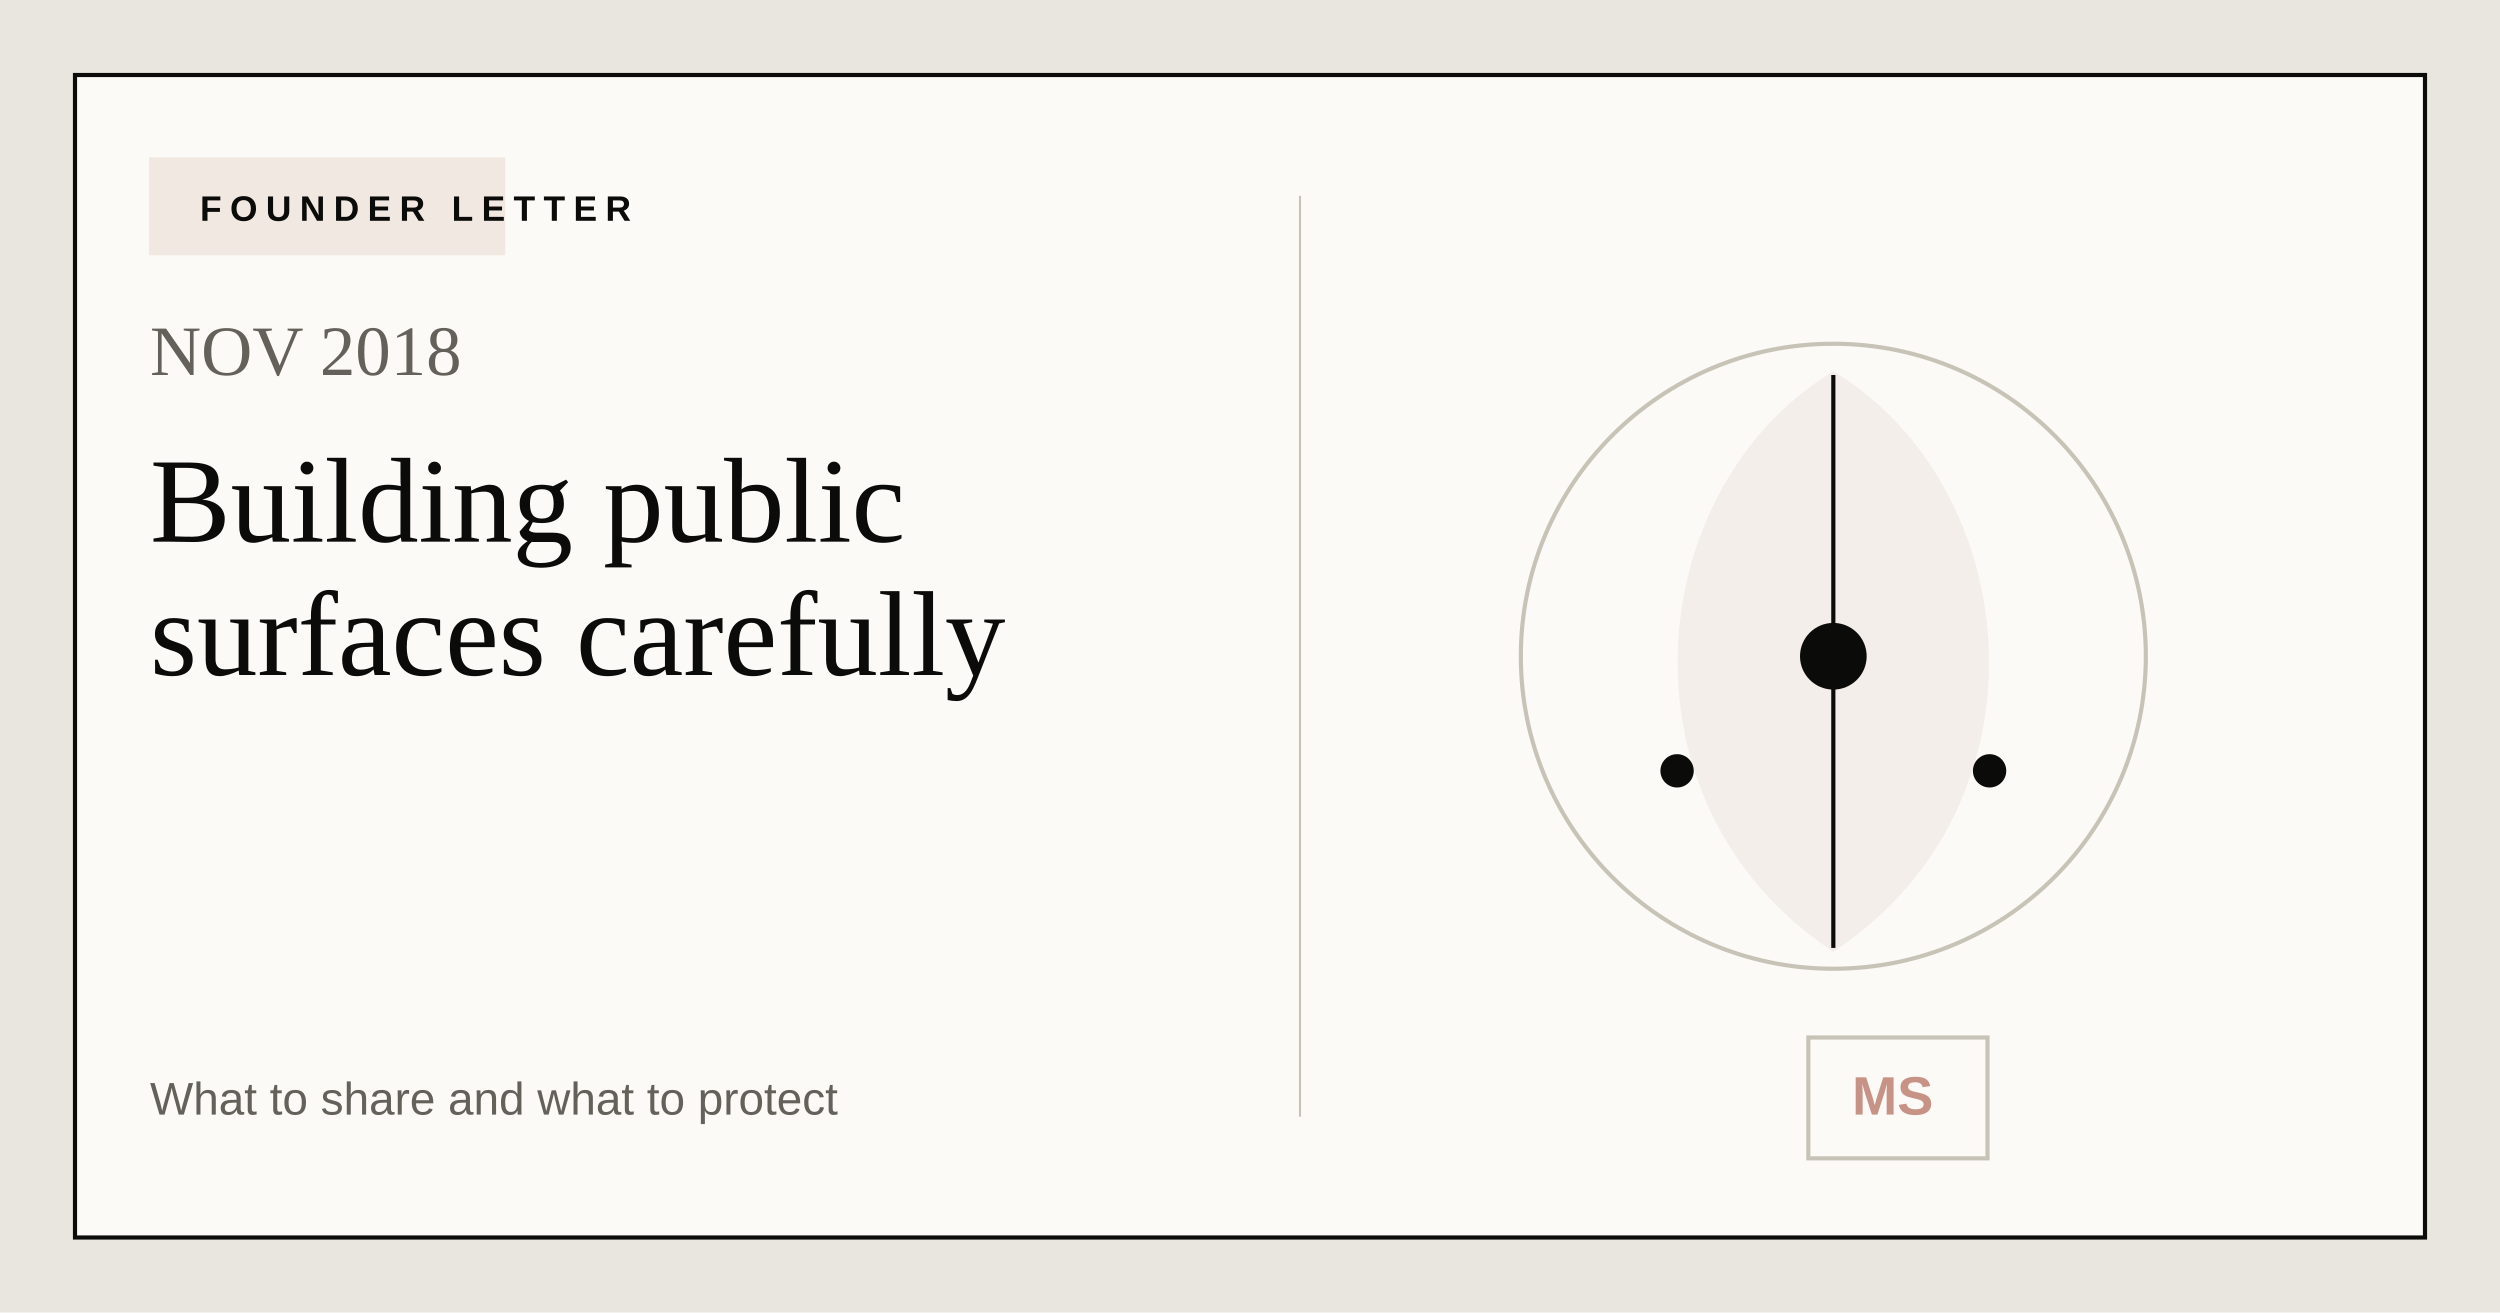
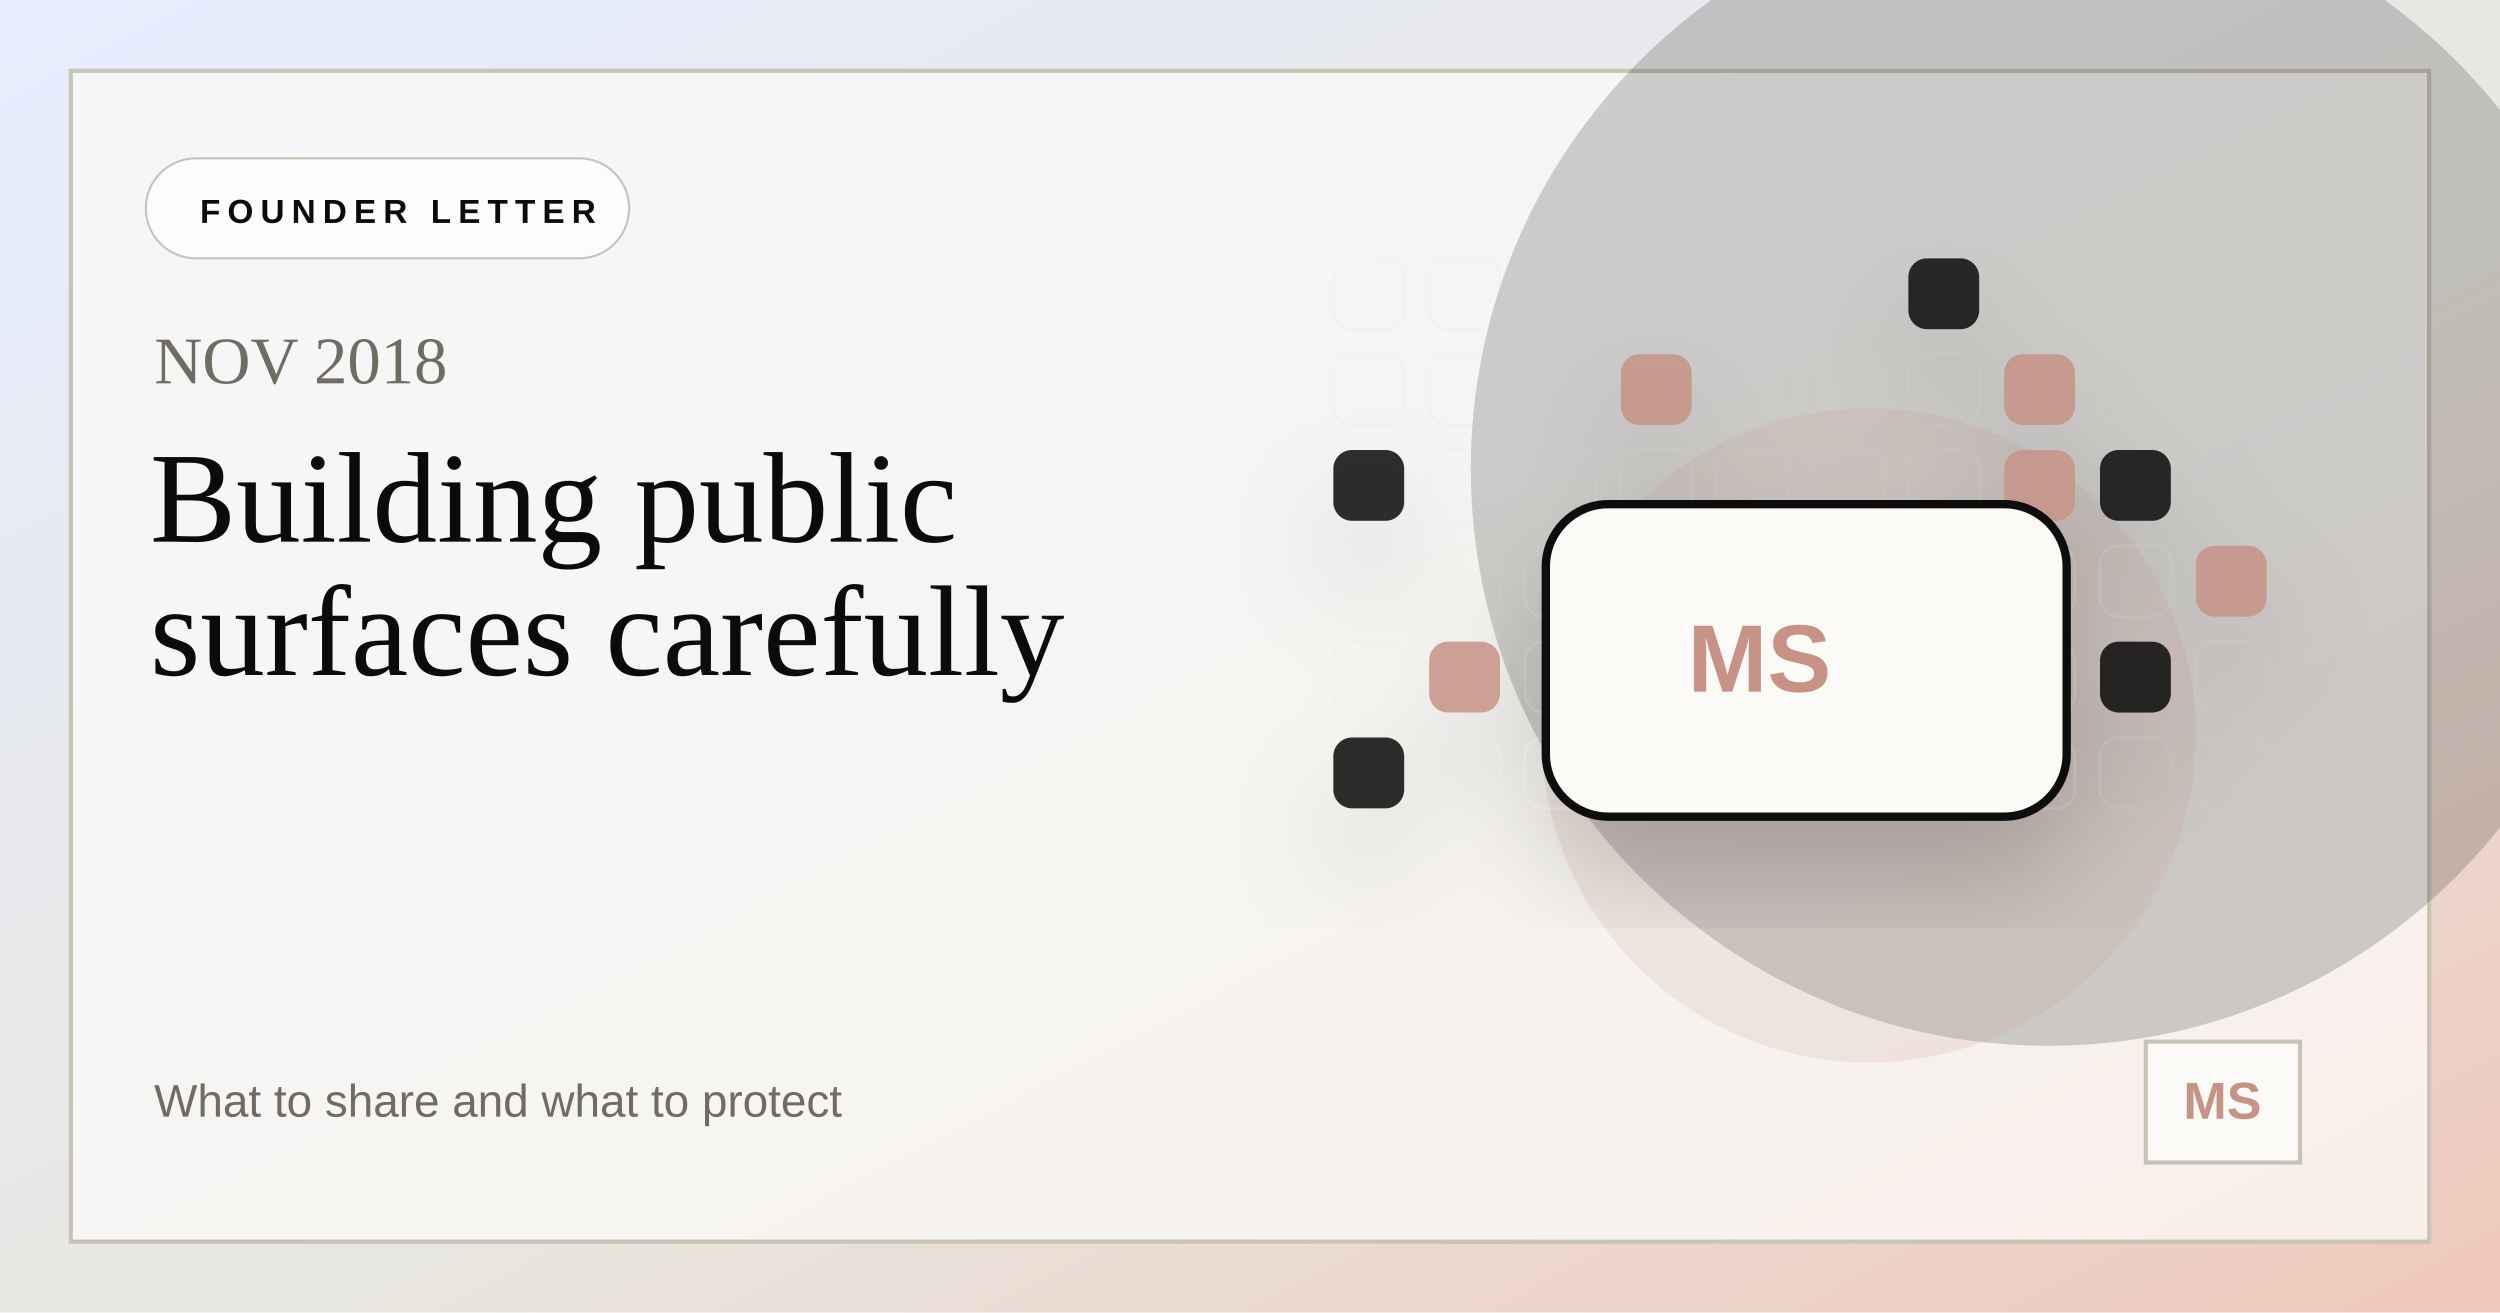
<svg xmlns="http://www.w3.org/2000/svg" width="1200" height="630" viewBox="0 0 1200 630" role="img" aria-labelledby="title desc">
-   <rect width="1200" height="630" fill="#e8e6df" />
-   <rect x="36" y="36" width="1128" height="558" fill="#fbfaf7" stroke="#0b0b09" stroke-width="2" />
-   <rect x="72" y="76" width="170" height="46" fill="#c69386" opacity="0.18" stroke="#c69386" stroke-width="1" />
-   <text x="96" y="106" font-family="Arial, Helvetica, sans-serif" font-size="17" font-weight="700" letter-spacing="4" fill="#0b0b09">FOUNDER LETTER</text>
-   <text x="72" y="180" font-family="Georgia, 'Times New Roman', serif" font-size="34" fill="#64615b">NOV 2018</text>
-   <text x="72" y="260" font-family="Georgia, 'Times New Roman', serif" font-size="58" font-weight="500" fill="#0b0b09">Building public</text>
-   <text x="72" y="324" font-family="Georgia, 'Times New Roman', serif" font-size="58" font-weight="500" fill="#0b0b09">surfaces carefully</text>
-   <text x="72" y="535" font-family="Arial, Helvetica, sans-serif" font-size="22" fill="#64615b">What to share and what to protect</text>
-   <circle cx="880" cy="315" r="150" fill="none" stroke="#c8c3b7" stroke-width="2" />
-   <path d="M880 455 C775 385 790 235 880 180 C970 235 985 385 880 455Z" fill="#c69386" opacity="0.12" stroke="#c69386" stroke-width="3" />
-   <path d="M880 455 V180" stroke="#0b0b09" stroke-width="2" />
-   <circle cx="880" cy="315" r="16" fill="#0b0b09" />
-   <circle cx="805" cy="370" r="8" fill="#0b0b09" />
-   <circle cx="955" cy="370" r="8" fill="#0b0b09" />
-   <line x1="624" y1="94" x2="624" y2="536" stroke="#c8c3b7" stroke-width="1" />
-   <rect x="868" y="498" width="86" height="58" fill="#fbfaf7" stroke="#c8c3b7" stroke-width="2" />
-   <text x="889" y="535" font-family="Arial, Helvetica, sans-serif" font-size="26" font-weight="700" fill="#c69386">MS</text>
+   <defs>
+     <linearGradient id="backgroundGradient" x1="0" y1="0" x2="1" y2="1">
+       <stop offset="0%" stop-color="#e6edff" />
+       <stop offset="58%" stop-color="#e8e6df" />
+       <stop offset="100%" stop-color="#f0c7bb" />
+     </linearGradient>
+     <radialGradient id="fieldGradient" cx="68%" cy="42%" r="70%">
+       <stop offset="0%" stop-color="#ffd06f" stop-opacity="0.92" />
+       <stop offset="55%" stop-color="#0b0b09" stop-opacity="0.54" />
+       <stop offset="100%" stop-color="#7b61ff" stop-opacity="0.86" />
+     </radialGradient>
+     <linearGradient id="waveGradient" x1="0" y1="0" x2="1" y2="1">
+       <stop offset="0%" stop-color="#0b0b09" />
+       <stop offset="50%" stop-color="#f0c7bb" />
+       <stop offset="100%" stop-color="#c69386" />
+     </linearGradient>
+     <filter id="softShadow" x="-20%" y="-20%" width="140%" height="140%">
+       <feDropShadow dx="0" dy="28" stdDeviation="26" flood-color="#0b0b09" flood-opacity="0.18" />
+     </filter>
+   </defs>
+   <rect width="1200" height="630" fill="url(#backgroundGradient)" />
+   <rect x="34" y="34" width="1132" height="562" rx="0" fill="rgba(251,250,247,0.76)" stroke="#c8c3b7" stroke-width="2" />
+   <circle cx="983" cy="225" r="277" fill="#0b0b09" opacity="0.18" />
+   <circle cx="897" cy="353" r="157" fill="#c69386" opacity="0.16" />
+   <g filter="url(#softShadow)">
+     <g>
+       <rect x="640" y="124" width="34" height="34" rx="9" fill="transparent" opacity="0.08" stroke="#c8c3b7" />
+       <rect x="686" y="124" width="34" height="34" rx="9" fill="transparent" opacity="0.08" stroke="#c8c3b7" />
+       <rect x="732" y="124" width="34" height="34" rx="9" fill="transparent" opacity="0.08" stroke="#c8c3b7" />
+       <rect x="778" y="124" width="34" height="34" rx="9" fill="transparent" opacity="0.08" stroke="#c8c3b7" />
+       <rect x="824" y="124" width="34" height="34" rx="9" fill="transparent" opacity="0.08" stroke="#c8c3b7" />
+       <rect x="870" y="124" width="34" height="34" rx="9" fill="transparent" opacity="0.08" stroke="#c8c3b7" />
+       <rect x="916" y="124" width="34" height="34" rx="9" fill="#0b0b09" opacity="0.86" stroke="none" />
+       <rect x="962" y="124" width="34" height="34" rx="9" fill="transparent" opacity="0.08" stroke="#c8c3b7" />
+       <rect x="1008" y="124" width="34" height="34" rx="9" fill="transparent" opacity="0.08" stroke="#c8c3b7" />
+       <rect x="1054" y="124" width="34" height="34" rx="9" fill="transparent" opacity="0.08" stroke="#c8c3b7" />
+       <rect x="640" y="170" width="34" height="34" rx="9" fill="transparent" opacity="0.08" stroke="#c8c3b7" />
+       <rect x="686" y="170" width="34" height="34" rx="9" fill="transparent" opacity="0.08" stroke="#c8c3b7" />
+       <rect x="732" y="170" width="34" height="34" rx="9" fill="transparent" opacity="0.08" stroke="#c8c3b7" />
+       <rect x="778" y="170" width="34" height="34" rx="9" fill="#c69386" opacity="0.86" stroke="none" />
+       <rect x="824" y="170" width="34" height="34" rx="9" fill="transparent" opacity="0.08" stroke="#c8c3b7" />
+       <rect x="870" y="170" width="34" height="34" rx="9" fill="transparent" opacity="0.08" stroke="#c8c3b7" />
+       <rect x="916" y="170" width="34" height="34" rx="9" fill="transparent" opacity="0.08" stroke="#c8c3b7" />
+       <rect x="962" y="170" width="34" height="34" rx="9" fill="#c69386" opacity="0.86" stroke="none" />
+       <rect x="1008" y="170" width="34" height="34" rx="9" fill="transparent" opacity="0.08" stroke="#c8c3b7" />
+       <rect x="1054" y="170" width="34" height="34" rx="9" fill="transparent" opacity="0.08" stroke="#c8c3b7" />
+       <rect x="640" y="216" width="34" height="34" rx="9" fill="#0b0b09" opacity="0.86" stroke="none" />
+       <rect x="686" y="216" width="34" height="34" rx="9" fill="transparent" opacity="0.08" stroke="#c8c3b7" />
+       <rect x="732" y="216" width="34" height="34" rx="9" fill="transparent" opacity="0.08" stroke="#c8c3b7" />
+       <rect x="778" y="216" width="34" height="34" rx="9" fill="transparent" opacity="0.08" stroke="#c8c3b7" />
+       <rect x="824" y="216" width="34" height="34" rx="9" fill="transparent" opacity="0.08" stroke="#c8c3b7" />
+       <rect x="870" y="216" width="34" height="34" rx="9" fill="transparent" opacity="0.08" stroke="#c8c3b7" />
+       <rect x="916" y="216" width="34" height="34" rx="9" fill="transparent" opacity="0.08" stroke="#c8c3b7" />
+       <rect x="962" y="216" width="34" height="34" rx="9" fill="#c69386" opacity="0.86" stroke="none" />
+       <rect x="1008" y="216" width="34" height="34" rx="9" fill="#0b0b09" opacity="0.86" stroke="none" />
+       <rect x="1054" y="216" width="34" height="34" rx="9" fill="transparent" opacity="0.08" stroke="#c8c3b7" />
+       <rect x="640" y="262" width="34" height="34" rx="9" fill="transparent" opacity="0.08" stroke="#c8c3b7" />
+       <rect x="686" y="262" width="34" height="34" rx="9" fill="transparent" opacity="0.08" stroke="#c8c3b7" />
+       <rect x="732" y="262" width="34" height="34" rx="9" fill="transparent" opacity="0.08" stroke="#c8c3b7" />
+       <rect x="778" y="262" width="34" height="34" rx="9" fill="transparent" opacity="0.08" stroke="#c8c3b7" />
+       <rect x="824" y="262" width="34" height="34" rx="9" fill="#0b0b09" opacity="0.86" stroke="none" />
+       <rect x="870" y="262" width="34" height="34" rx="9" fill="transparent" opacity="0.08" stroke="#c8c3b7" />
+       <rect x="916" y="262" width="34" height="34" rx="9" fill="transparent" opacity="0.08" stroke="#c8c3b7" />
+       <rect x="962" y="262" width="34" height="34" rx="9" fill="transparent" opacity="0.08" stroke="#c8c3b7" />
+       <rect x="1008" y="262" width="34" height="34" rx="9" fill="transparent" opacity="0.08" stroke="#c8c3b7" />
+       <rect x="1054" y="262" width="34" height="34" rx="9" fill="#c69386" opacity="0.86" stroke="none" />
+       <rect x="640" y="308" width="34" height="34" rx="9" fill="transparent" opacity="0.08" stroke="#c8c3b7" />
+       <rect x="686" y="308" width="34" height="34" rx="9" fill="#c69386" opacity="0.86" stroke="none" />
+       <rect x="732" y="308" width="34" height="34" rx="9" fill="transparent" opacity="0.08" stroke="#c8c3b7" />
+       <rect x="778" y="308" width="34" height="34" rx="9" fill="transparent" opacity="0.08" stroke="#c8c3b7" />
+       <rect x="824" y="308" width="34" height="34" rx="9" fill="transparent" opacity="0.08" stroke="#c8c3b7" />
+       <rect x="870" y="308" width="34" height="34" rx="9" fill="transparent" opacity="0.08" stroke="#c8c3b7" />
+       <rect x="916" y="308" width="34" height="34" rx="9" fill="transparent" opacity="0.08" stroke="#c8c3b7" />
+       <rect x="962" y="308" width="34" height="34" rx="9" fill="transparent" opacity="0.08" stroke="#c8c3b7" />
+       <rect x="1008" y="308" width="34" height="34" rx="9" fill="#0b0b09" opacity="0.86" stroke="none" />
+       <rect x="1054" y="308" width="34" height="34" rx="9" fill="transparent" opacity="0.08" stroke="#c8c3b7" />
+       <rect x="640" y="354" width="34" height="34" rx="9" fill="#0b0b09" opacity="0.86" stroke="none" />
+       <rect x="686" y="354" width="34" height="34" rx="9" fill="transparent" opacity="0.08" stroke="#c8c3b7" />
+       <rect x="732" y="354" width="34" height="34" rx="9" fill="transparent" opacity="0.08" stroke="#c8c3b7" />
+       <rect x="778" y="354" width="34" height="34" rx="9" fill="transparent" opacity="0.08" stroke="#c8c3b7" />
+       <rect x="824" y="354" width="34" height="34" rx="9" fill="transparent" opacity="0.08" stroke="#c8c3b7" />
+       <rect x="870" y="354" width="34" height="34" rx="9" fill="#c69386" opacity="0.86" stroke="none" />
+       <rect x="916" y="354" width="34" height="34" rx="9" fill="transparent" opacity="0.08" stroke="#c8c3b7" />
+       <rect x="962" y="354" width="34" height="34" rx="9" fill="transparent" opacity="0.08" stroke="#c8c3b7" />
+       <rect x="1008" y="354" width="34" height="34" rx="9" fill="transparent" opacity="0.08" stroke="#c8c3b7" />
+       <rect x="1054" y="354" width="34" height="34" rx="9" fill="transparent" opacity="0.08" stroke="#c8c3b7" />
+     </g>
+     <rect x="742" y="242" width="250" height="150" rx="30" fill="#fbfaf7" stroke="#0b0b09" stroke-width="4" />
+     <text x="810" y="332" font-family="Arial, Helvetica, sans-serif" font-size="46" font-weight="800" fill="#c69386">MS</text>
+   </g>
+   <rect x="70" y="76" width="232" height="48" rx="24" fill="rgba(255,255,255,0.72)" stroke="#c8c3b7" />
+   <text x="96" y="107" font-family="Arial, Helvetica, sans-serif" font-size="16" font-weight="700" letter-spacing="3.4" fill="#0b0b09">FOUNDER LETTER</text>
+   <text x="74" y="184" font-family="Georgia, 'Times New Roman', serif" font-size="32" fill="#706c64">NOV 2018</text>
+   <text x="72" y="260" font-family="Georgia, 'Times New Roman', serif" font-size="62" font-weight="500" fill="#0b0b09">Building public</text>
+   <text x="72" y="324" font-family="Georgia, 'Times New Roman', serif" font-size="62" font-weight="500" fill="#0b0b09">surfaces carefully</text>
+   <text x="74" y="536" font-family="Arial, Helvetica, sans-serif" font-size="22" fill="#706c64">What to share and what to protect</text>
+   <rect x="1030" y="500" width="74" height="58" rx="0" fill="#fbfaf7" stroke="#c8c3b7" stroke-width="2" />
+   <text x="1048" y="537" font-family="Arial, Helvetica, sans-serif" font-size="25" font-weight="800" fill="#c69386">MS</text>
</svg>
